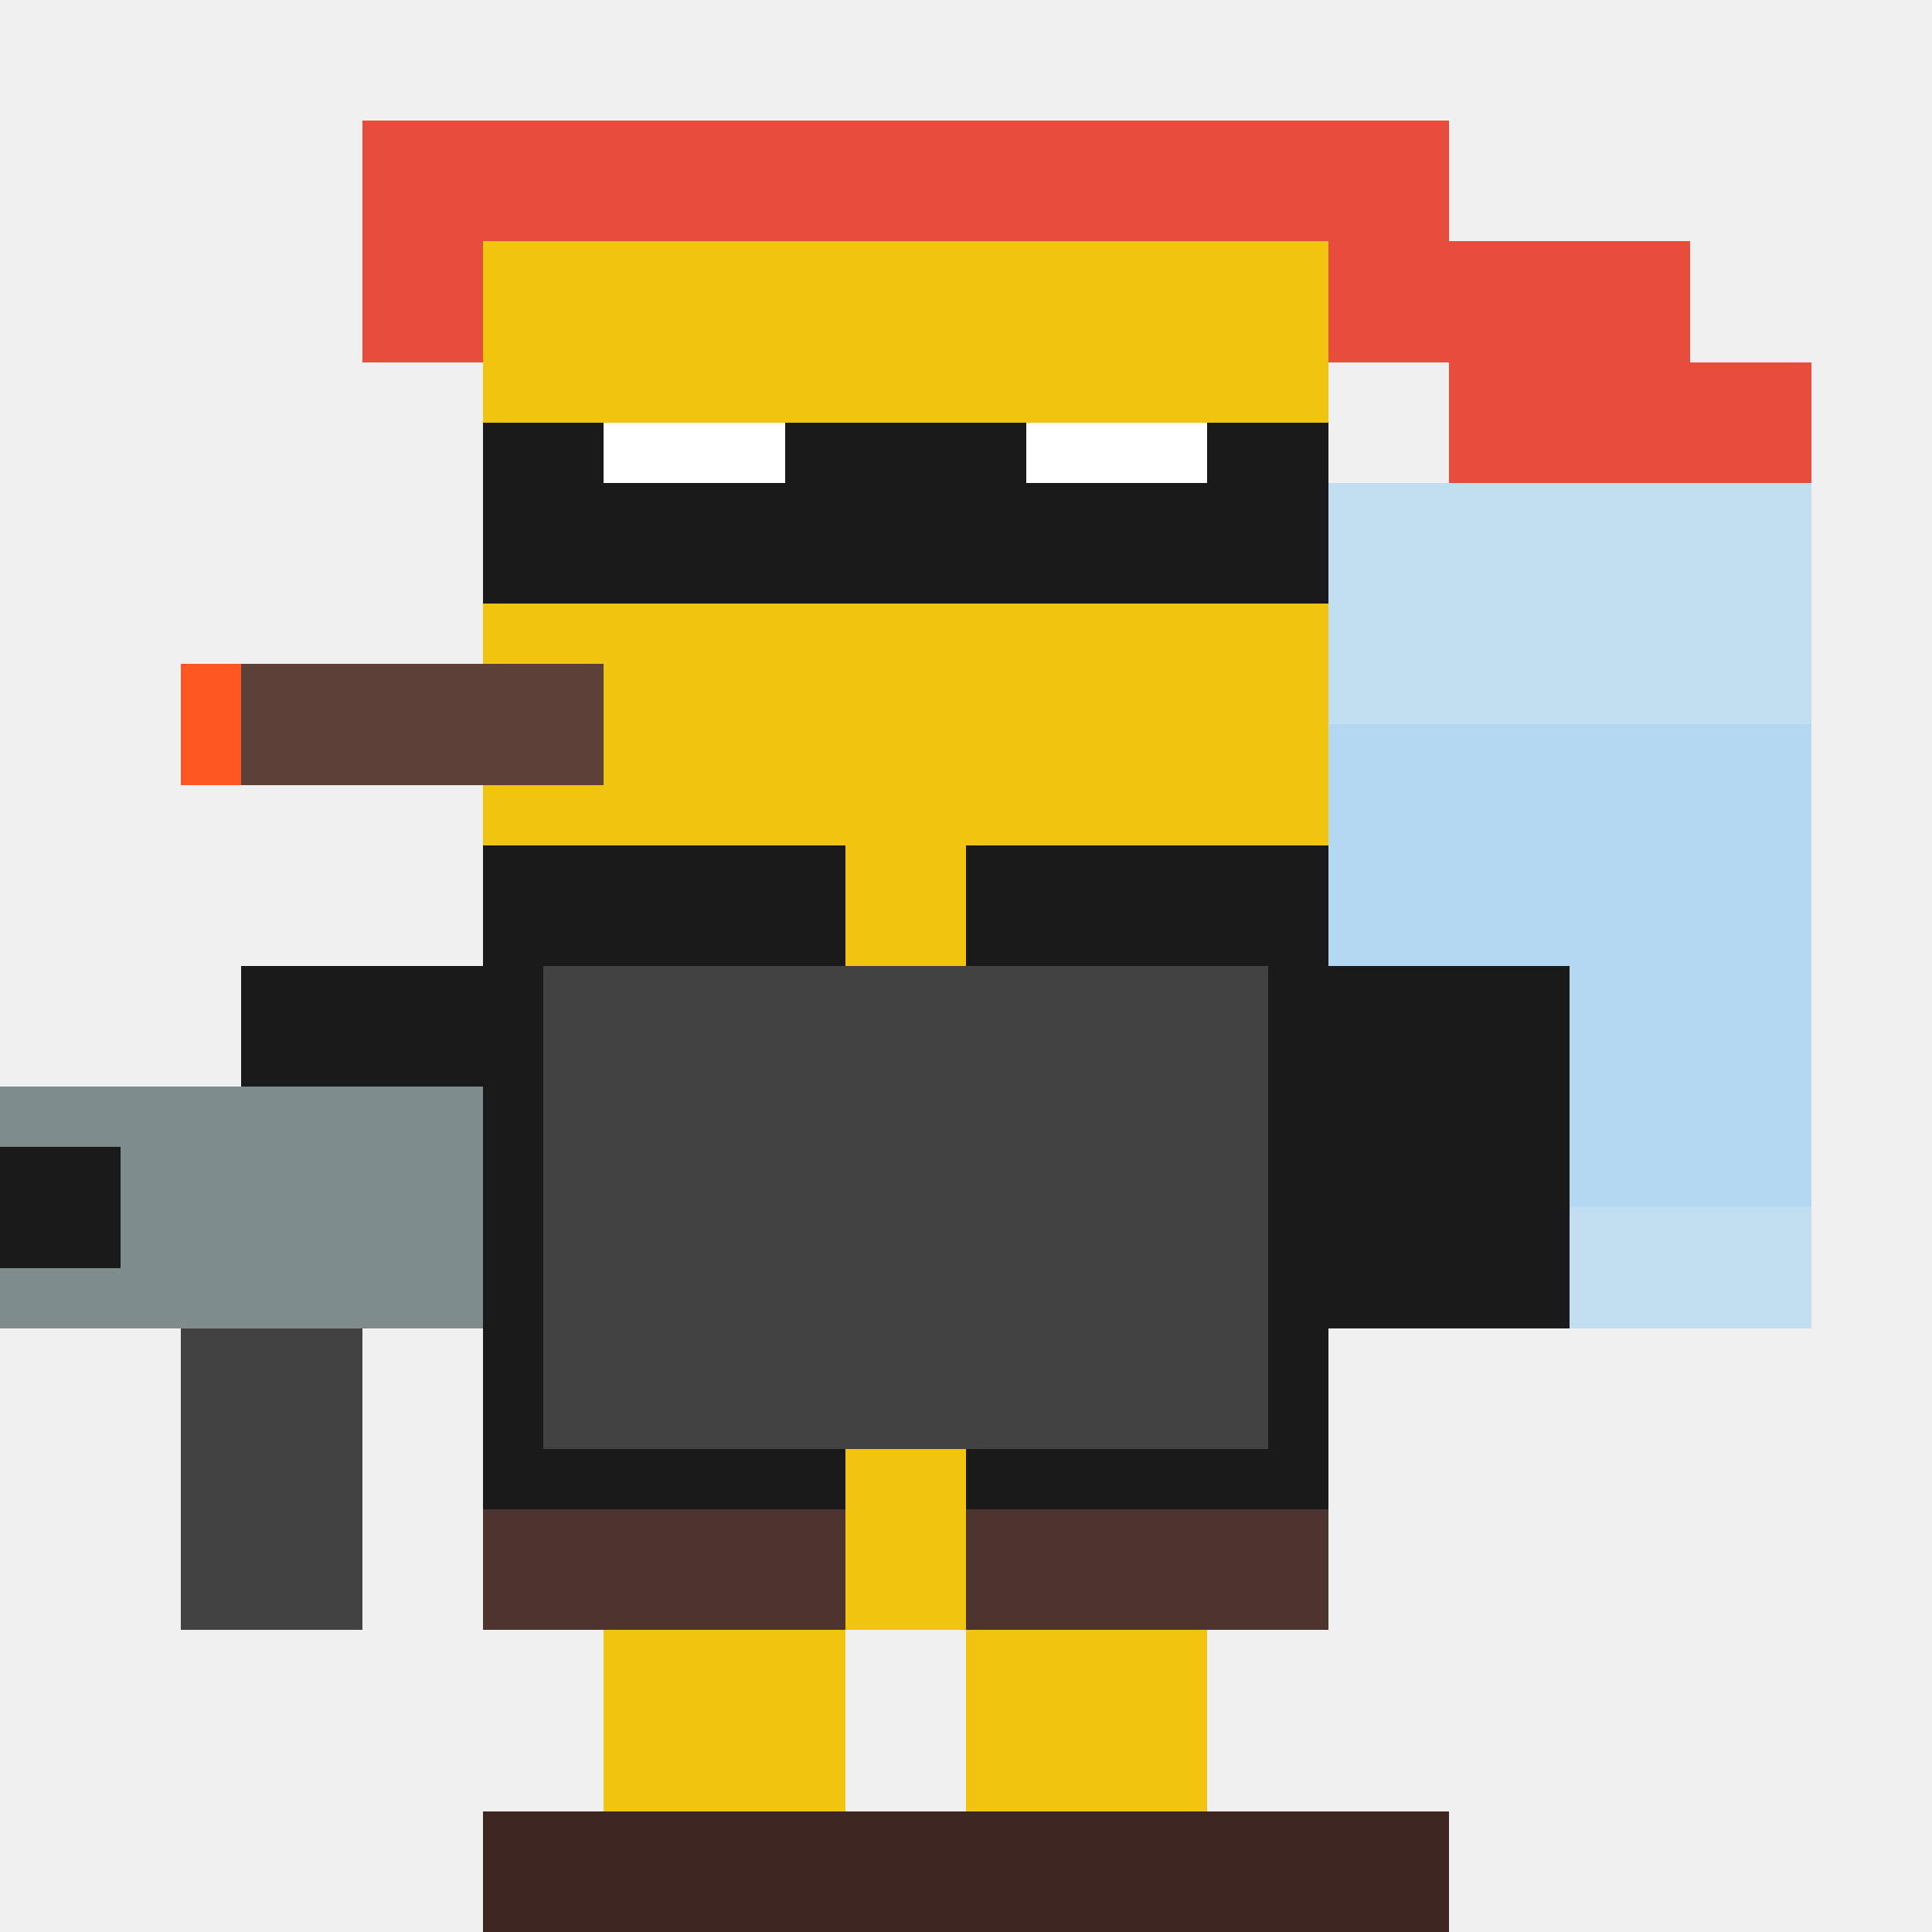
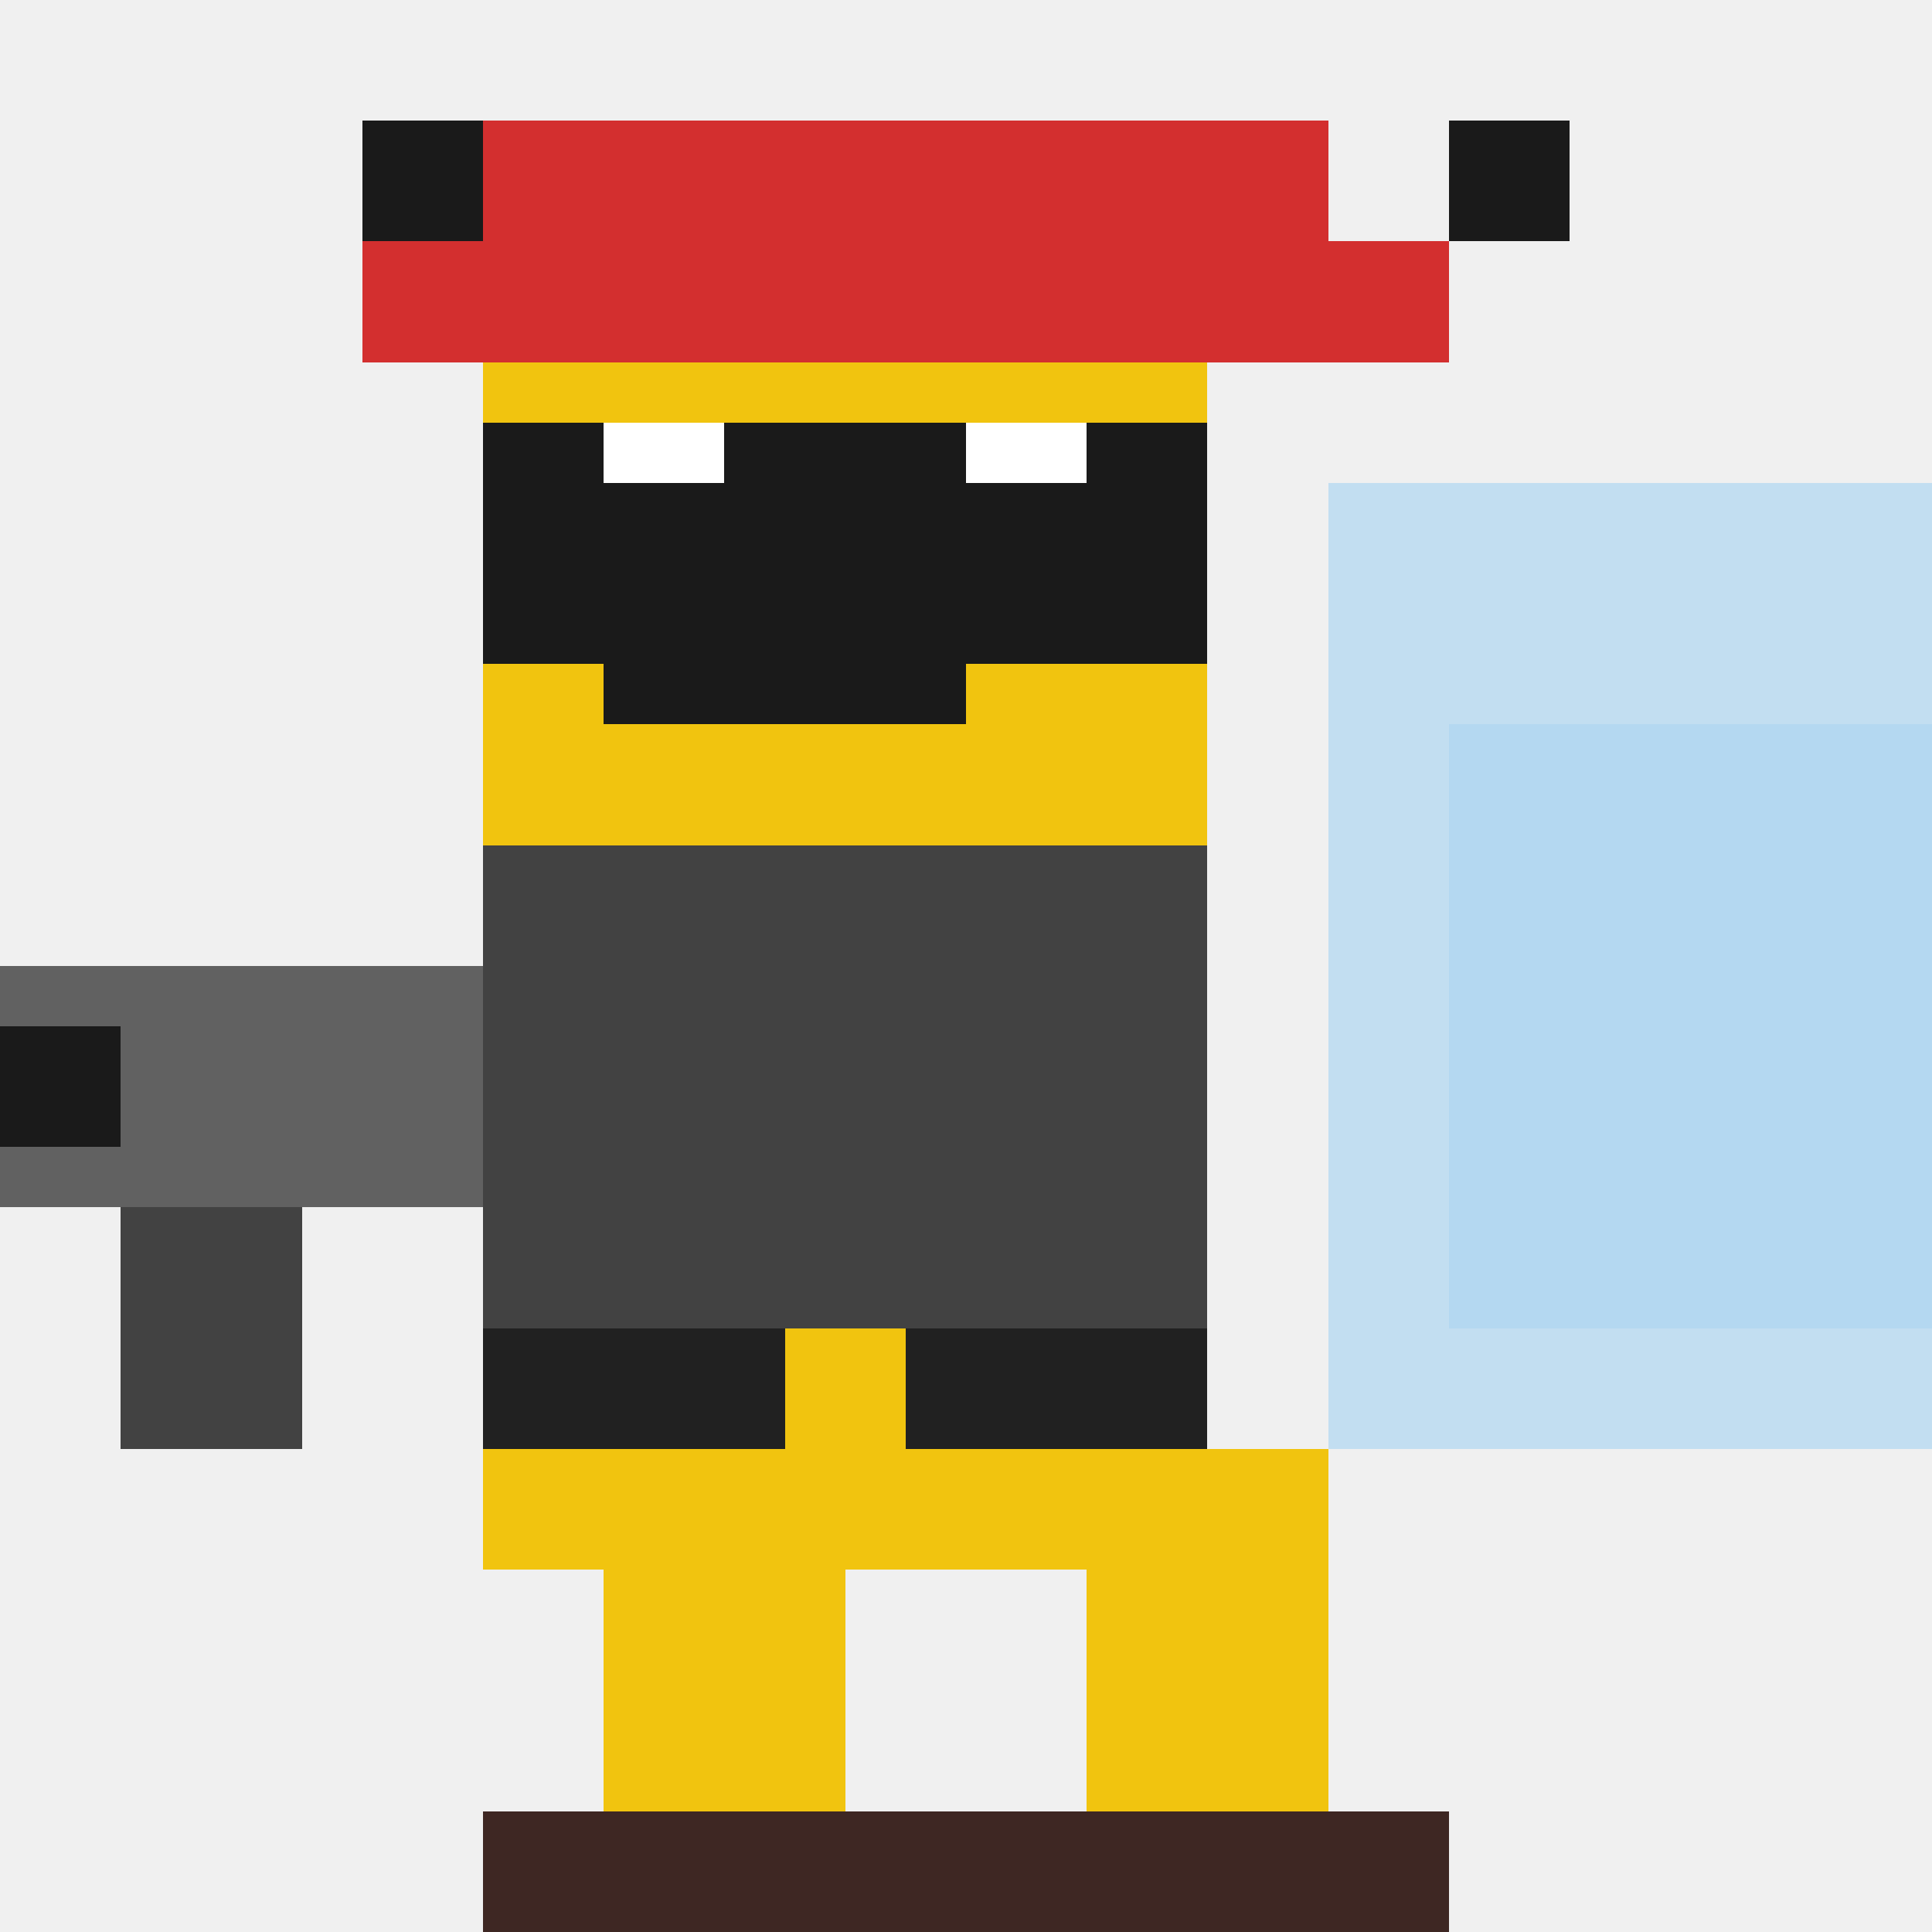
<svg xmlns="http://www.w3.org/2000/svg" width="256" height="256" viewBox="0 0 32 32" shape-rendering="crispEdges">
-   <rect x="20" y="8" width="10" height="12" fill="#AED6F1" opacity="0.7" />
-   <rect x="22" y="12" width="8" height="10" fill="#AED6F1" opacity="0.7" />
-   <rect x="6" y="2" width="18" height="4" fill="#E74C3C" />
-   <rect x="22" y="4" width="6" height="2" fill="#E74C3C" />
-   <rect x="24" y="6" width="6" height="2" fill="#E74C3C" />
-   <rect x="8" y="4" width="14" height="10" fill="#F1C40F" />
-   <rect x="8" y="7" width="14" height="3" fill="#1A1A1A" />
-   <rect x="10" y="7" width="3" height="1" fill="#FFFFFF" />
-   <rect x="17" y="7" width="3" height="1" fill="#FFFFFF" />
-   <rect x="4" y="11" width="6" height="2" fill="#5D4037" />
-   <rect x="3" y="11" width="1" height="2" fill="#FF5722" />
-   <rect x="8" y="14" width="14" height="12" fill="#1A1A1A" />
-   <rect x="14" y="14" width="2" height="12" fill="#F1C40F" />
-   <rect x="9" y="16" width="12" height="8" fill="#424242" />
-   <rect x="8" y="25" width="14" height="2" fill="#4E342E" />
-   <rect x="14" y="25" width="2" height="2" fill="#F1C40F" />
-   <rect x="4" y="16" width="4" height="6" fill="#1A1A1A" />
-   <rect x="22" y="16" width="4" height="6" fill="#1A1A1A" />
-   <rect x="0" y="18" width="8" height="4" fill="#7F8C8D" />
-   <rect x="0" y="19" width="2" height="2" fill="#1A1A1A" />
-   <rect x="3" y="22" width="3" height="5" fill="#424242" />
-   <rect x="10" y="27" width="4" height="3" fill="#F1C40F" />
-   <rect x="16" y="27" width="4" height="3" fill="#F1C40F" />
+   <rect x="22" y="8" width="10" height="16" fill="#AED6F1" opacity="0.7" />
+   <rect x="24" y="12" width="8" height="10" fill="#AED6F1" opacity="0.7" />
+   <rect x="18" y="24" width="4" height="6" fill="#F1C40F" />
+   <rect x="16" y="30" width="8" height="2" fill="#3E2723" />
+   <rect x="8" y="14" width="12" height="12" fill="#F1C40F" />
+   <rect x="8" y="14" width="12" height="8" fill="#424242" />
+   <rect x="8" y="22" width="12" height="2" fill="#212121" />
+   <rect x="13" y="22" width="2" height="2" fill="#F1C40F" />
+   <rect x="8" y="4" width="12" height="10" fill="#F1C40F" />
+   <rect x="6" y="2" width="16" height="4" fill="#D32F2F" />
+   <rect x="20" y="4" width="4" height="2" fill="#D32F2F" />
+   <rect x="8" y="7" width="12" height="4" fill="#1A1A1A" />
+   <rect x="10" y="7" width="2" height="1" fill="#FFFFFF" />
+   <rect x="16" y="7" width="2" height="1" fill="#FFFFFF" />
+   <rect x="4" y="16" width="4" height="4" fill="#F1C40F" />
+   <rect x="0" y="16" width="8" height="4" fill="#616161" />
+   <rect x="0" y="17" width="2" height="2" fill="#1A1A1A" />
+   <rect x="2" y="20" width="3" height="4" fill="#424242" />
+   <rect x="10" y="24" width="4" height="6" fill="#F1C40F" />
  <rect x="8" y="30" width="8" height="2" fill="#3E2723" />
-   <rect x="16" y="30" width="8" height="2" fill="#3E2723" />
+   <rect x="10" y="11" width="6" height="1" fill="#1A1A1A" />
+   <rect x="6" y="2" width="2" height="2" fill="#1A1A1A" />
+   <rect x="24" y="2" width="2" height="2" fill="#1A1A1A" />
</svg>
